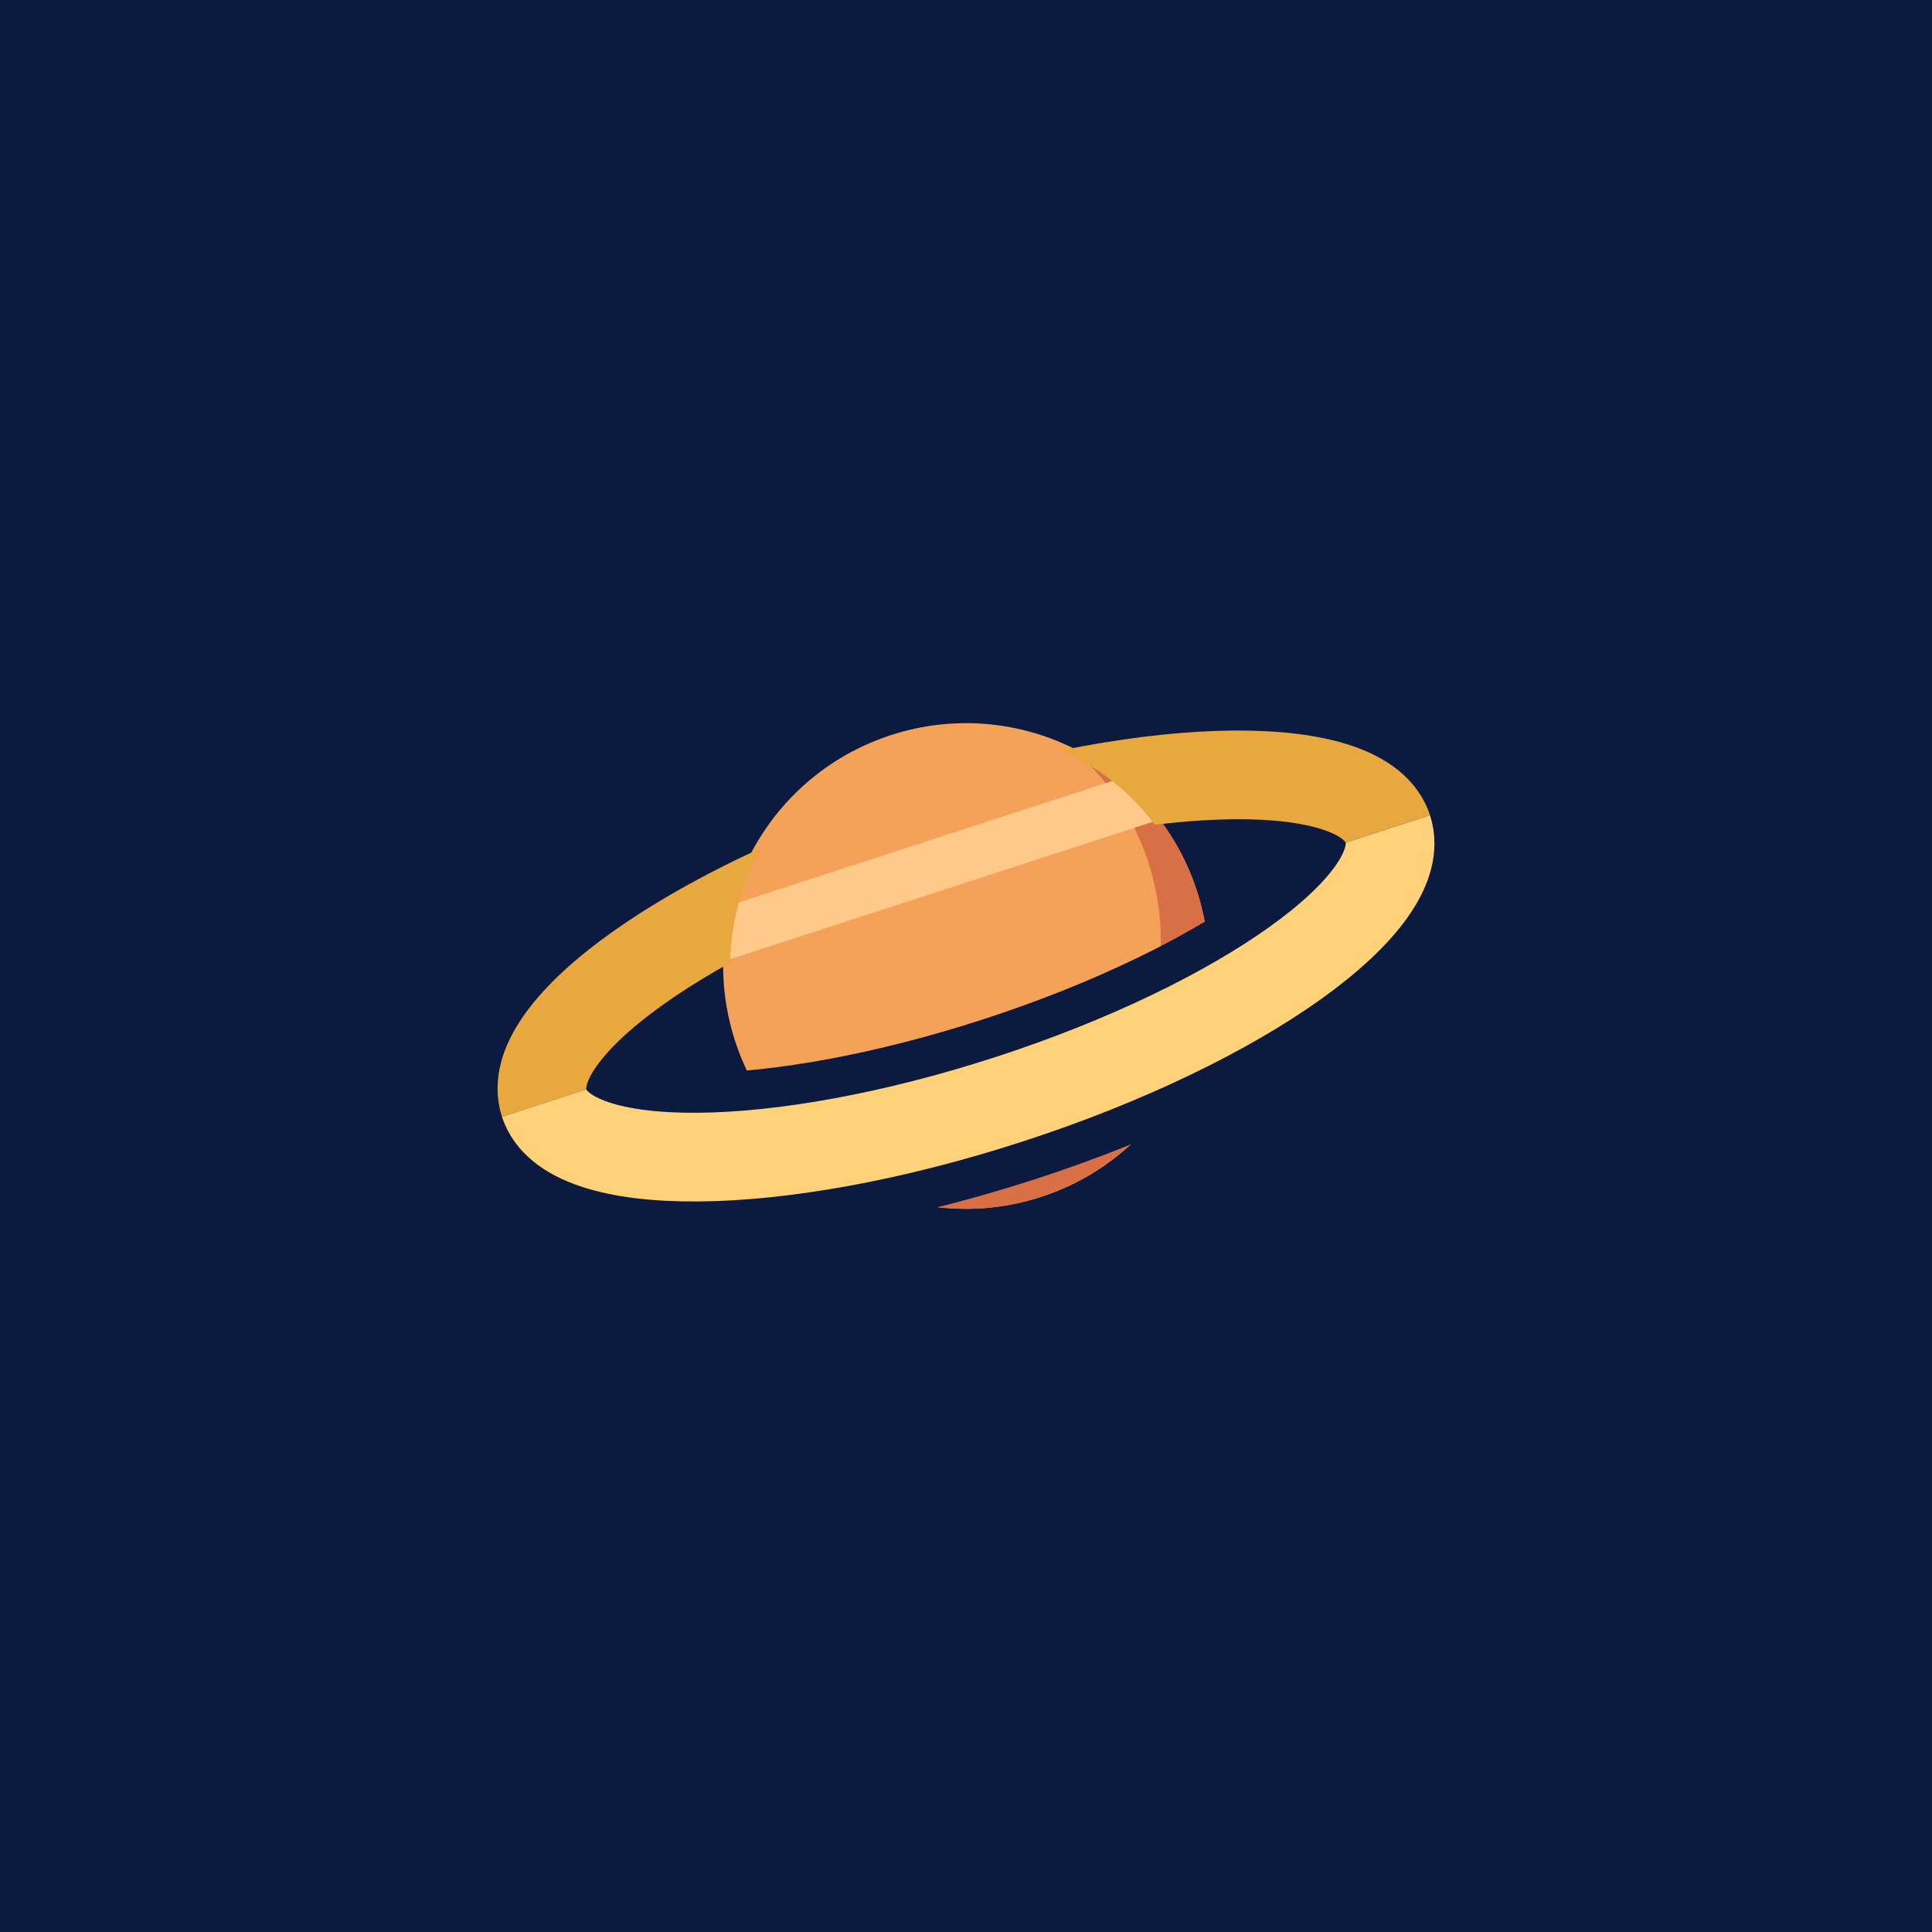
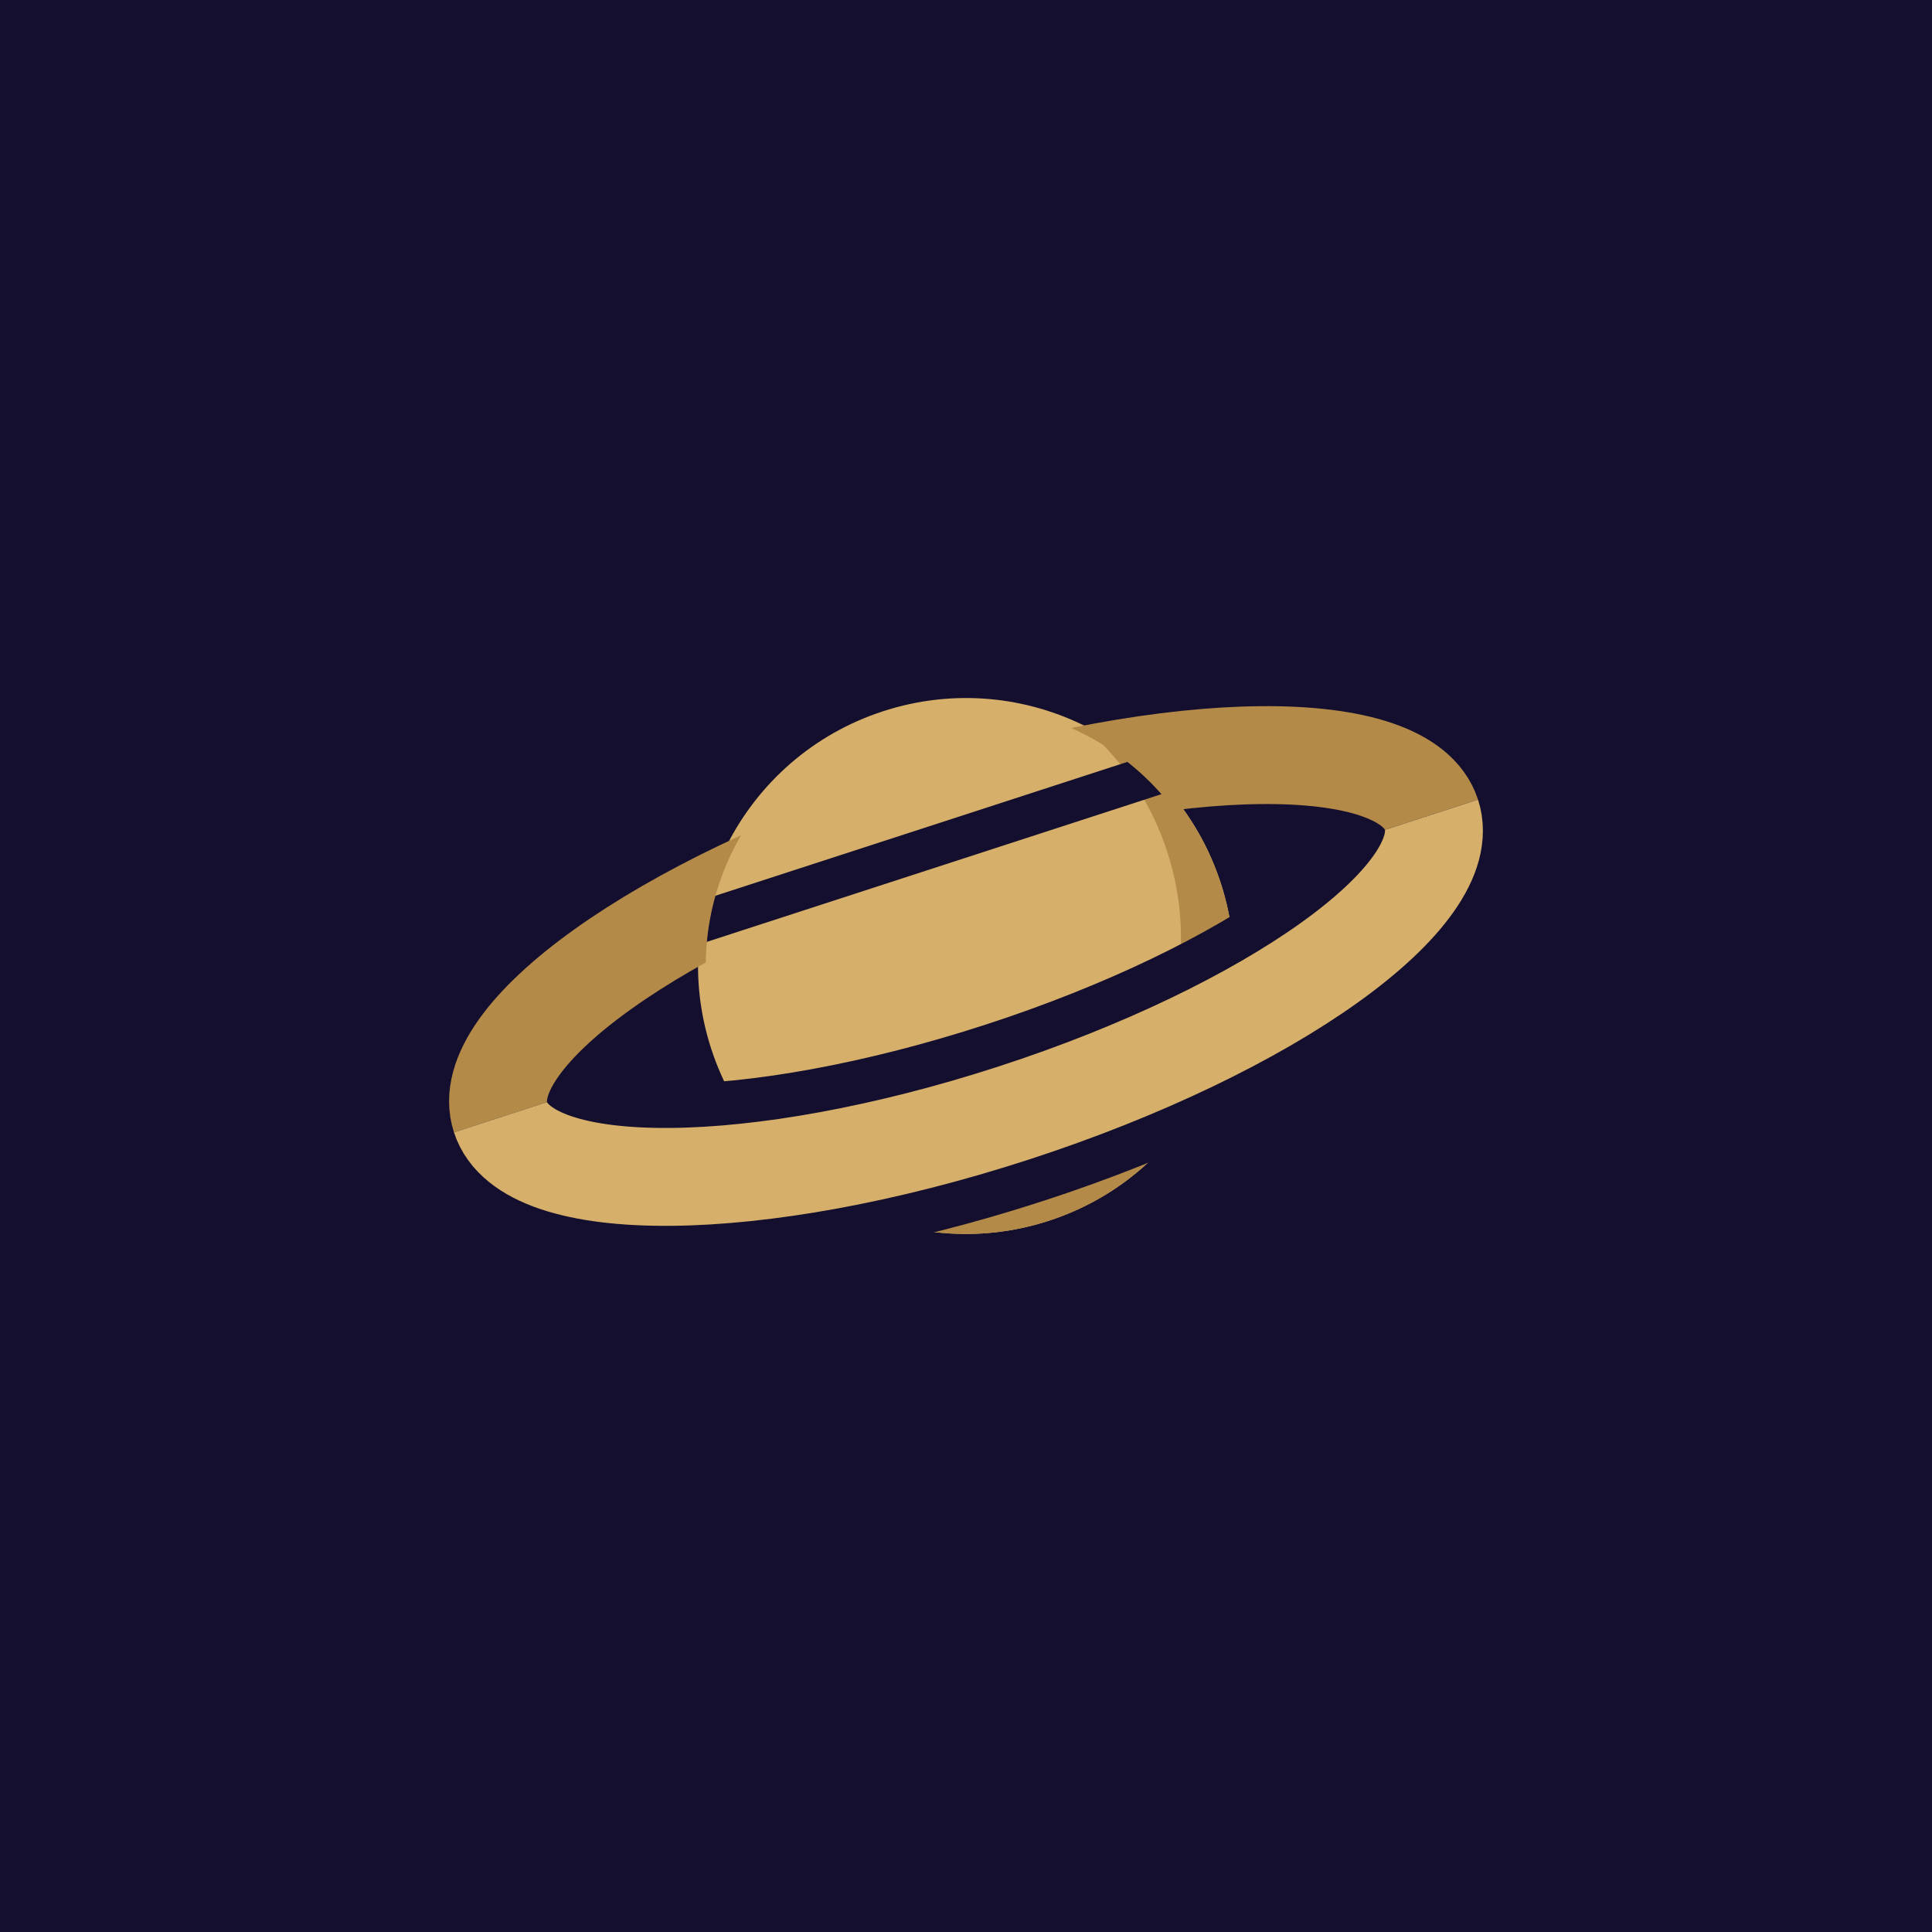
<svg xmlns="http://www.w3.org/2000/svg" width="1080" height="1080" viewBox="0 0 1080 1080">
-   <rect width="1080" height="1080" fill="#0c1a40" />
-   <g transform="translate(226.8 226.8) scale(26.1)" fill="none" stroke="#ffffff" stroke-width="1.4" stroke-linecap="round" stroke-linejoin="round">
+   <rect width="1080" height="1080" fill="#140f2e" />
+   <g transform="translate(194.4 194.4) scale(28.8)" fill="none" stroke="#ffffff" stroke-width="1.4" stroke-linecap="round" stroke-linejoin="round">
    <defs>
      <mask id="halkaArka" maskUnits="userSpaceOnUse" x="-6" y="-6" width="36" height="36">
        <rect x="-6" y="-6" width="36" height="36" fill="#fff" />
        <circle cx="12" cy="12" r="5.75" fill="#000" />
      </mask>
      <mask id="gezegenKes" maskUnits="userSpaceOnUse" x="-6" y="-6" width="36" height="36">
        <rect x="-6" y="-6" width="36" height="36" fill="#fff" />
        <path d="M21.5 12A9.5 3 0 0 1 2.5 12" stroke="#000" stroke-width="3.6" fill="none" />
      </mask>
      <clipPath id="gezegen">
        <circle cx="12" cy="12" r="5.2" />
      </clipPath>
    </defs>
    <g transform="rotate(-18 12 12)" stroke="none">
      <g mask="url(#gezegenKes)">
-         <circle cx="12" cy="12" r="5.2" fill="#f4a259" />
+         <circle cx="12" cy="12" r="5.2" fill="#d6b06a" />
        <g clip-path="url(#gezegen)">
-           <path d="M5 5H19V19H5ZM5.6 11.1A5.4 5.4 0 1 0 16.4 11.1A5.4 5.4 0 1 0 5.6 11.1Z" fill="#d96f45" fill-rule="evenodd" />
-           <rect x="4" y="9.2" width="16" height="1.1" fill="#ffc98a" />
-           <rect x="4" y="13.6" width="16" height="1.3" fill="#c95f3d" opacity="0.8" />
+           <path d="M5 5H19V19H5ZM5.6 11.1A5.4 5.4 0 1 0 16.4 11.1A5.4 5.4 0 1 0 5.6 11.1Z" fill="#b38a48" fill-rule="evenodd" />
+           <rect x="4" y="9.2" width="16" height="0.8" fill="#140f2e" />
+           <rect x="4" y="13.6" width="16" height="0.8" fill="#140f2e" />
        </g>
      </g>
-       <path d="M2.5 12A9.5 3 0 0 1 21.5 12" fill="none" stroke="#e8a73f" stroke-width="1.9" stroke-linecap="butt" mask="url(#halkaArka)" />
-       <path d="M21.5 12A9.5 3 0 0 1 2.5 12" fill="none" stroke="#ffd27a" stroke-width="1.9" stroke-linecap="butt" />
+       <path d="M2.5 12A9.5 3 0 0 1 21.5 12" fill="none" stroke="#b38a48" stroke-width="1.9" stroke-linecap="butt" mask="url(#halkaArka)" />
+       <path d="M21.5 12A9.5 3 0 0 1 2.5 12" fill="none" stroke="#d6b06a" stroke-width="1.9" stroke-linecap="butt" />
    </g>
  </g>
</svg>
